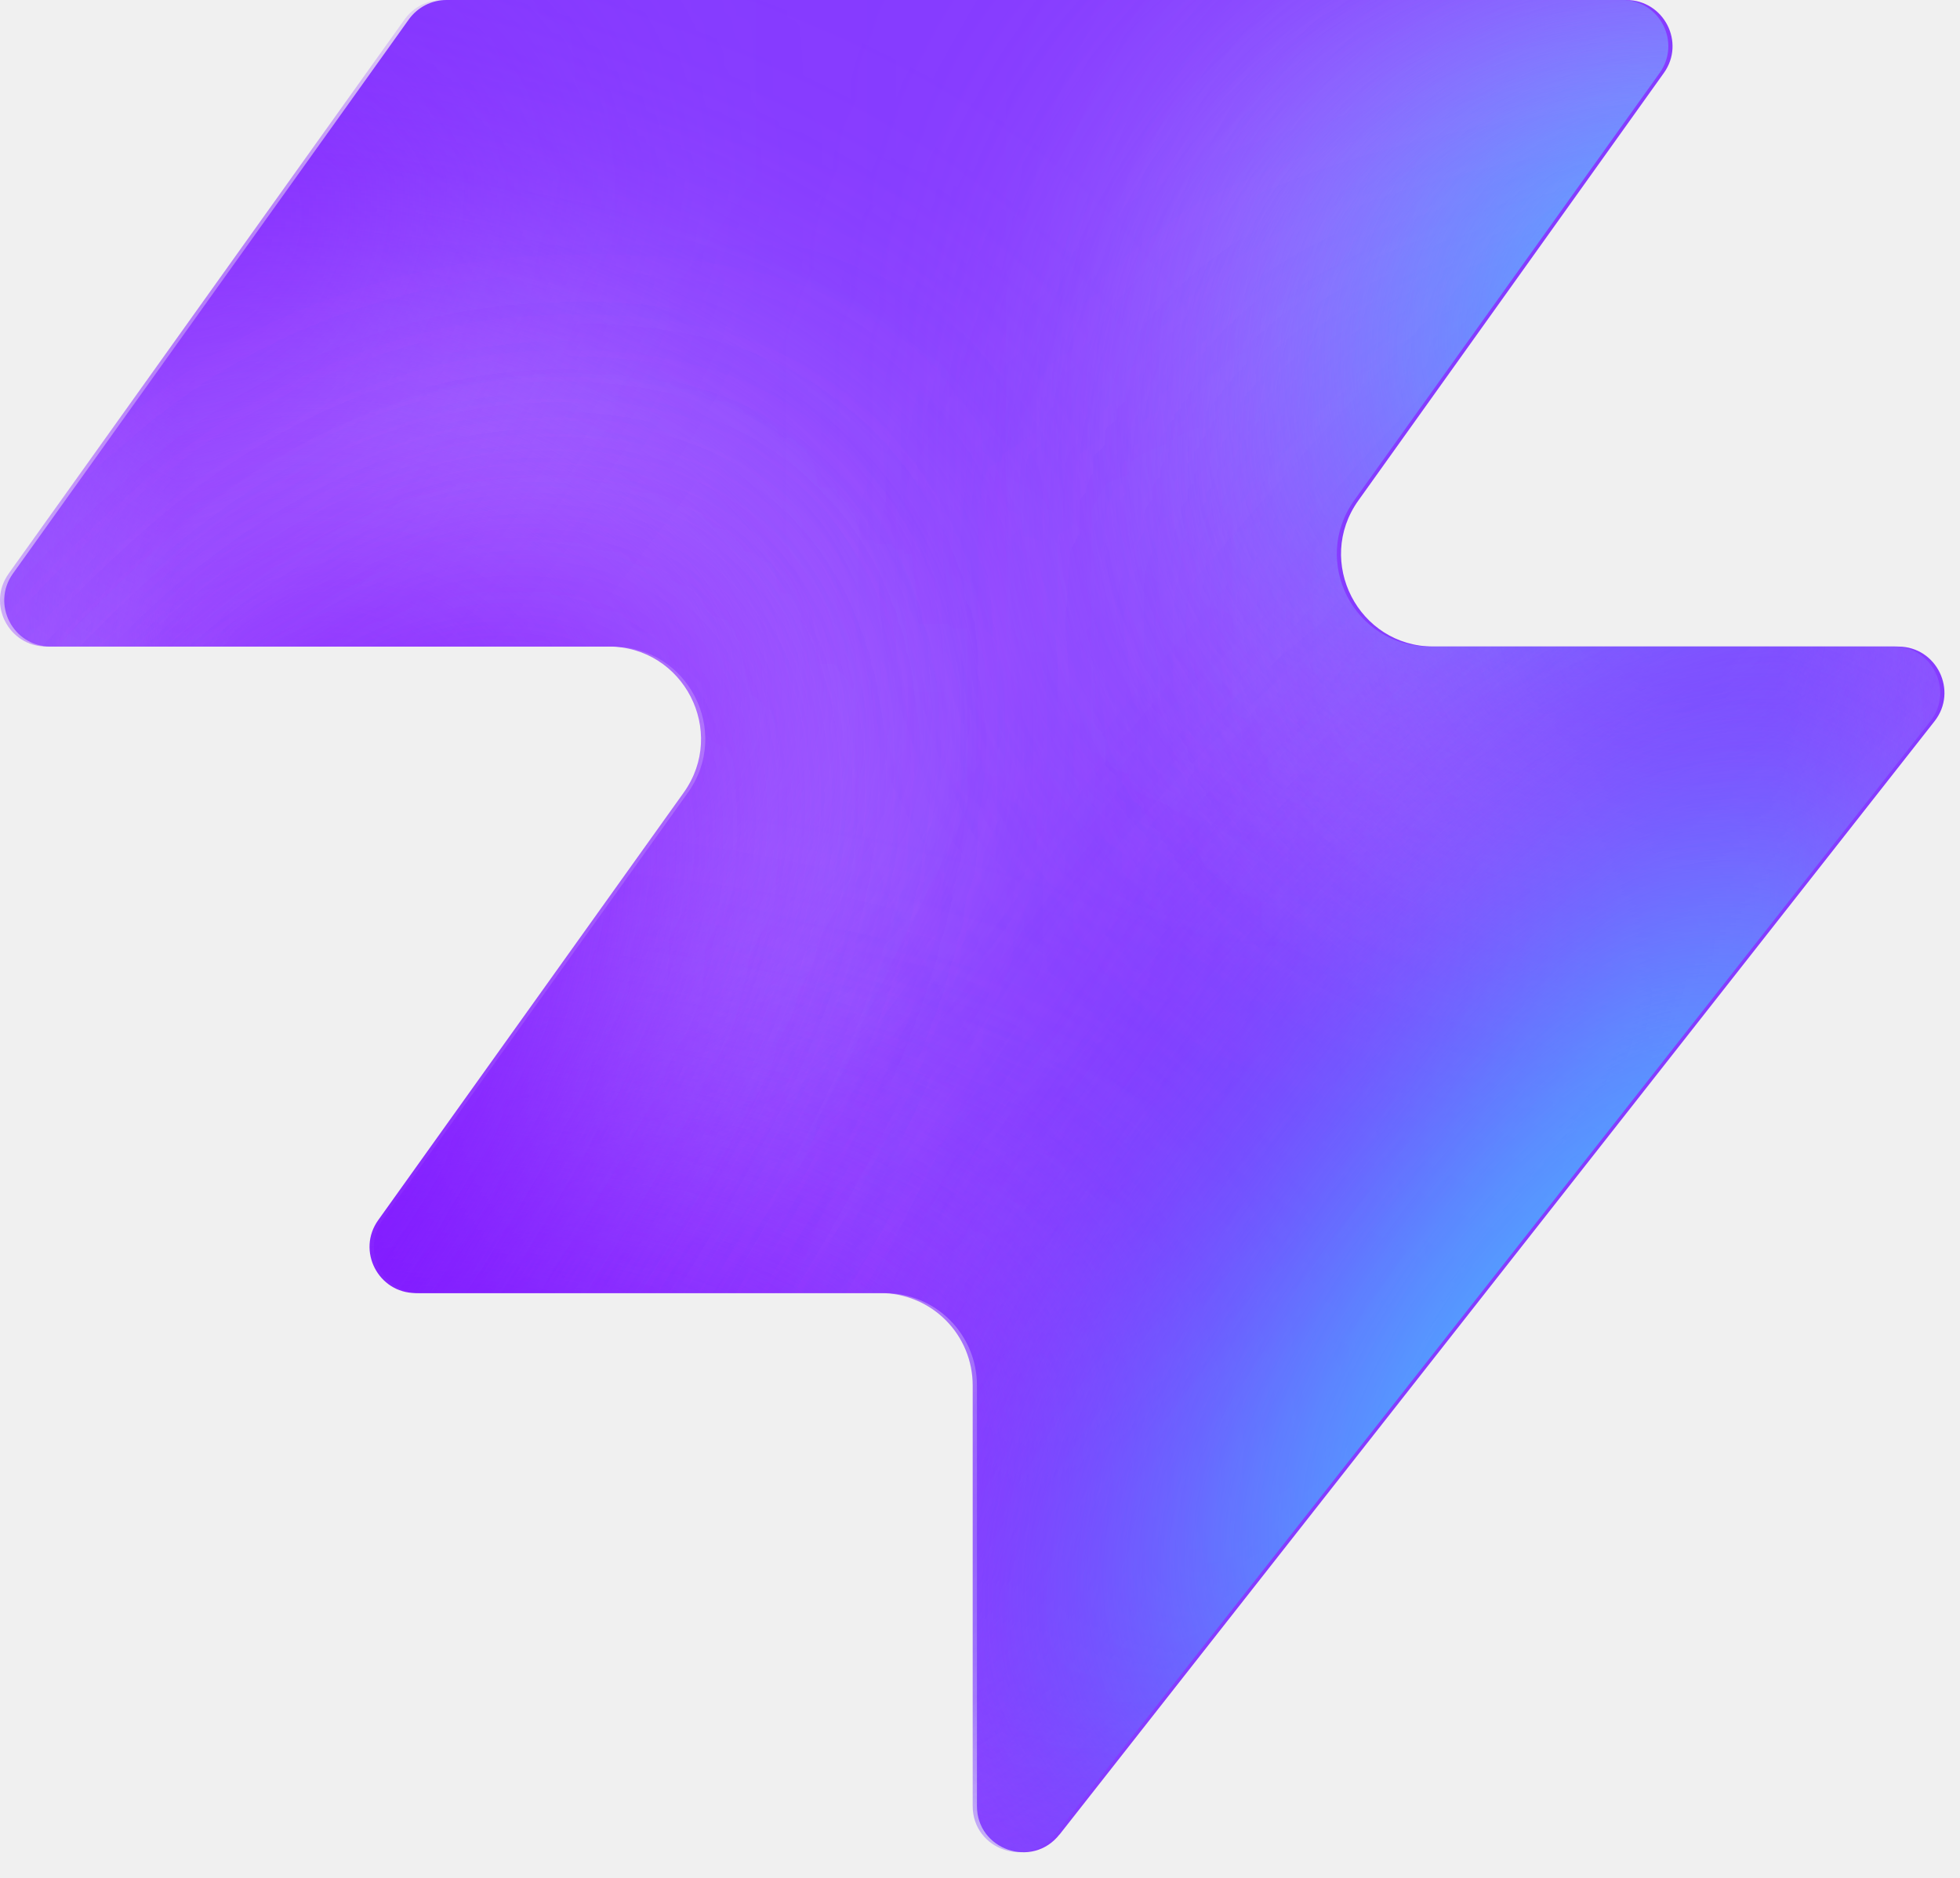
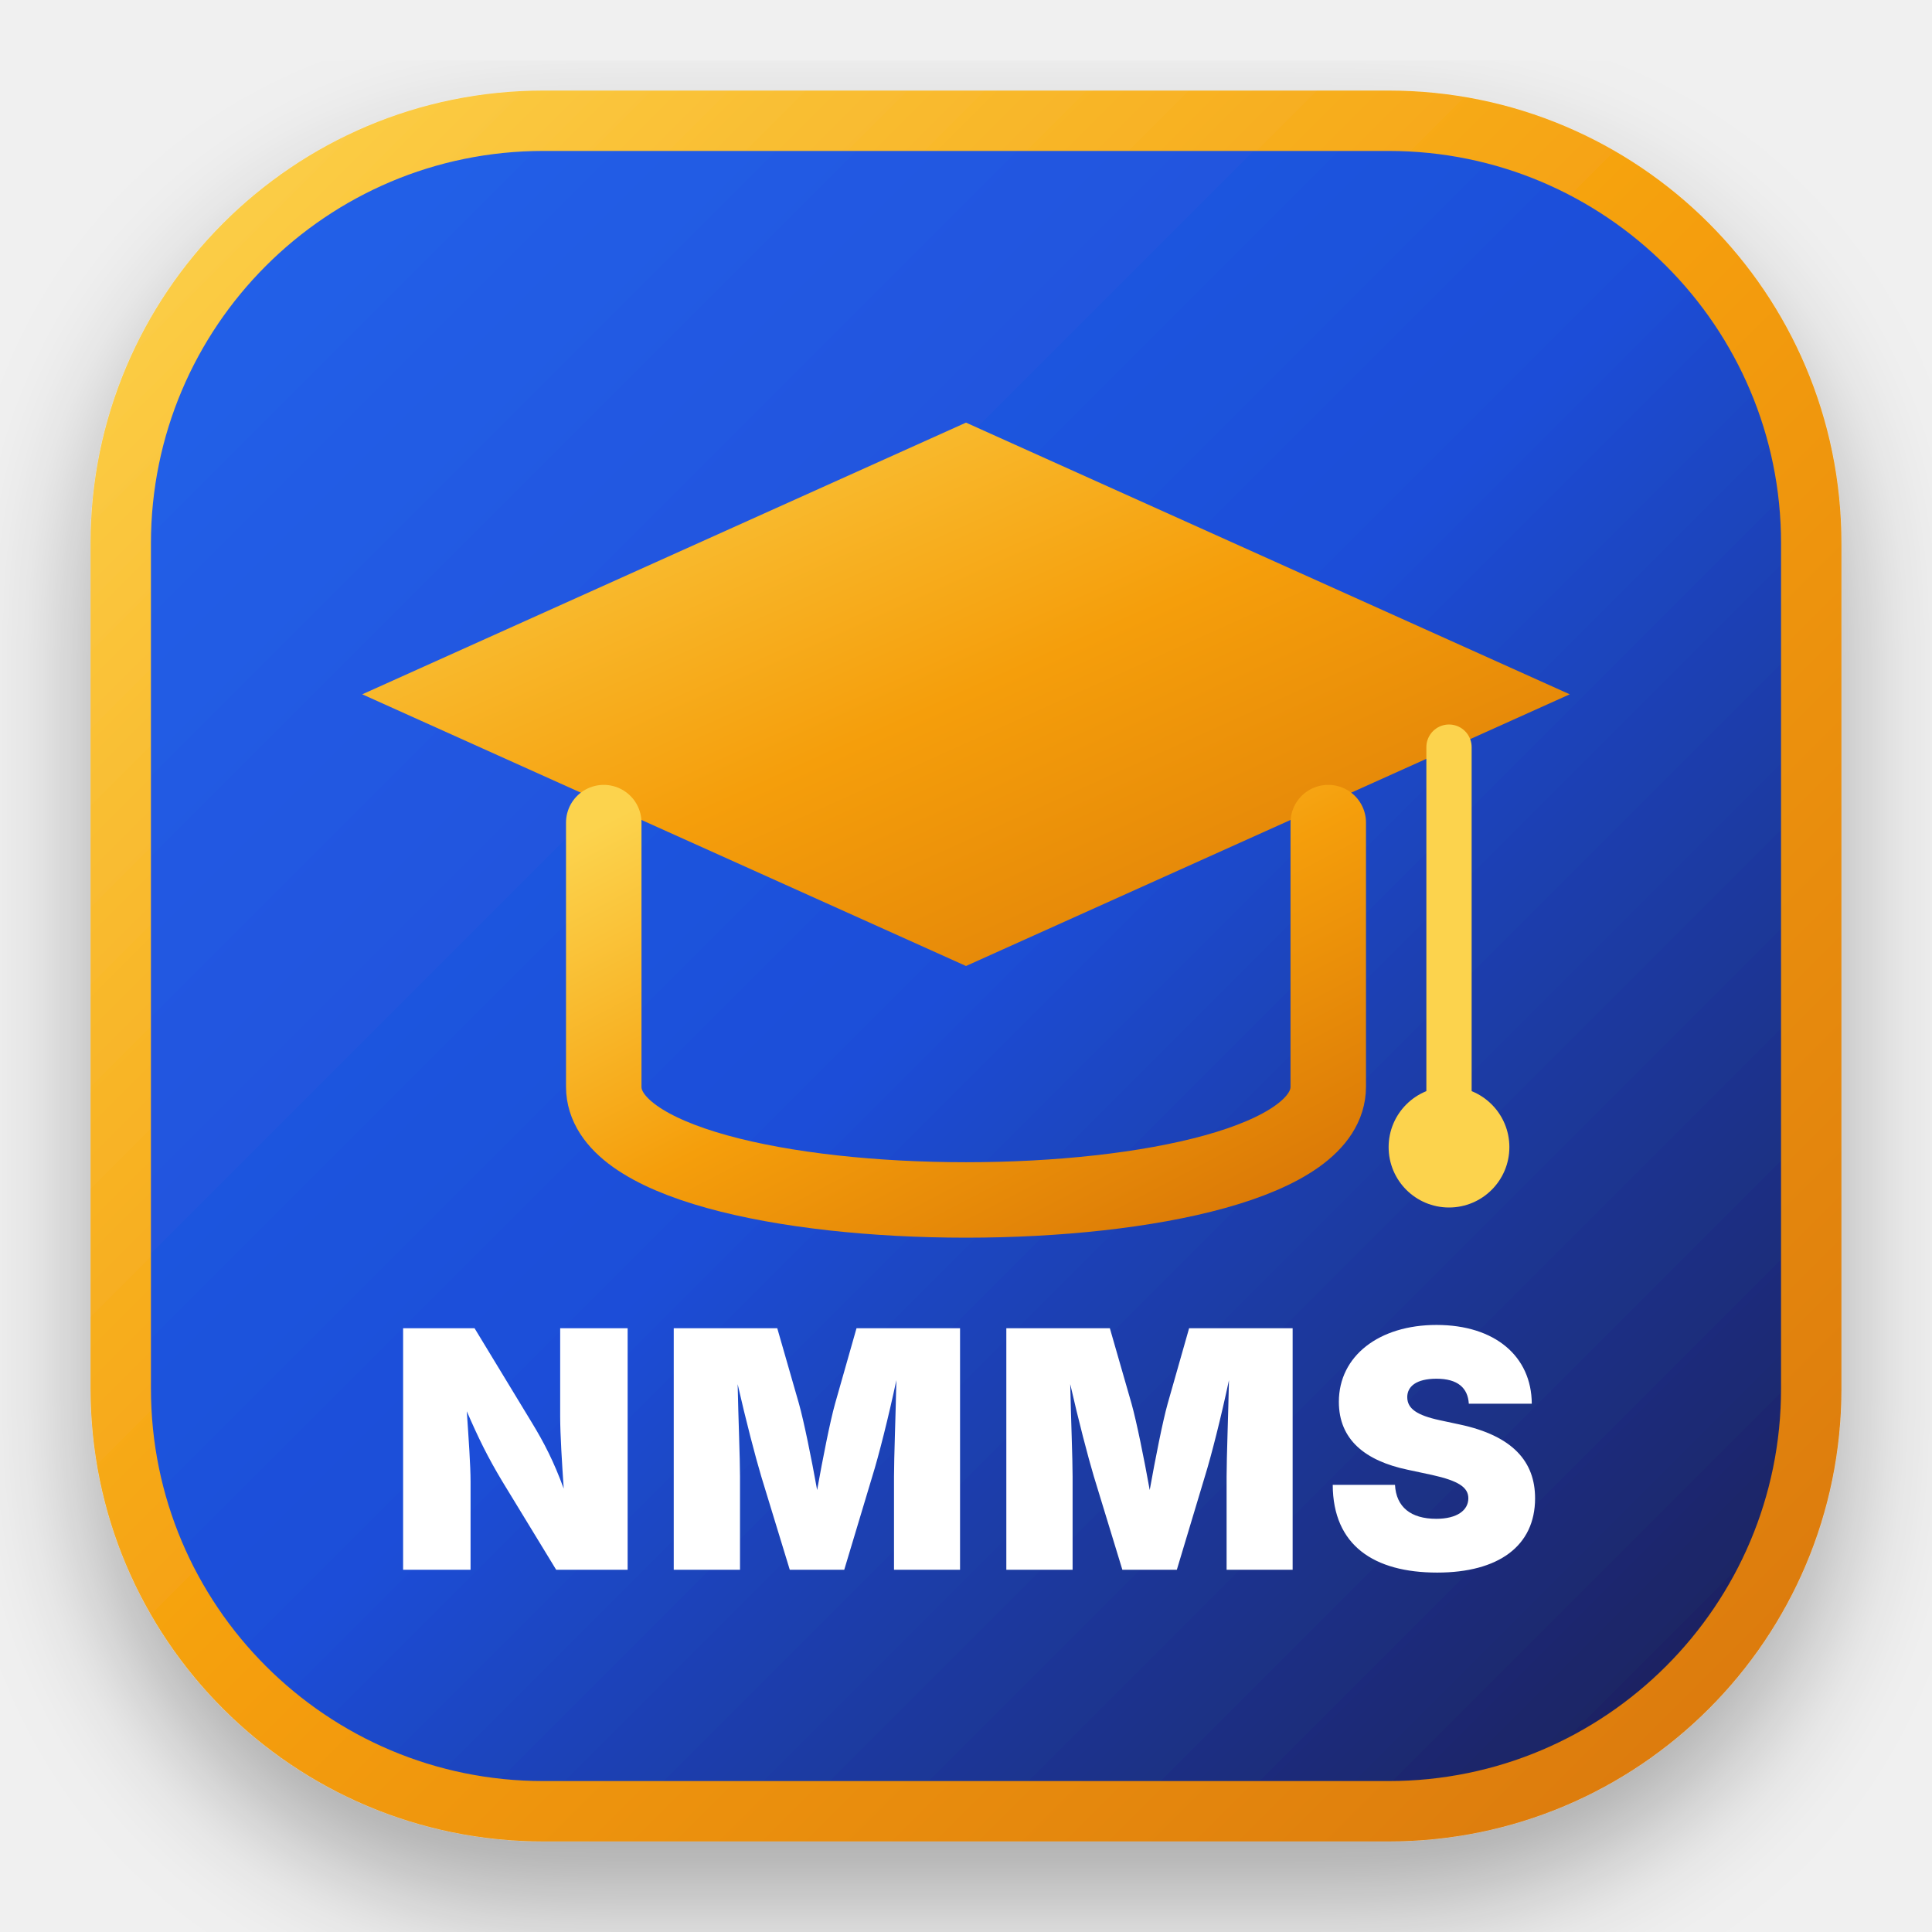
- <svg xmlns="http://www.w3.org/2000/svg" width="48" height="46" fill="none" viewBox="0 0 48 46">
-   <path fill="#863bff" d="M25.946 44.938c-.664.845-2.021.375-2.021-.698V33.937a2.26 2.26 0 0 0-2.262-2.262H10.287c-.92 0-1.456-1.04-.92-1.788l7.48-10.471c1.07-1.497 0-3.578-1.842-3.578H1.237c-.92 0-1.456-1.04-.92-1.788L10.013.474c.214-.297.556-.474.92-.474h28.894c.92 0 1.456 1.04.92 1.788l-7.48 10.471c-1.07 1.498 0 3.579 1.842 3.579h11.377c.943 0 1.473 1.088.89 1.83L25.947 44.94z" style="fill:#863bff;fill:color(display-p3 .525 .23 1);fill-opacity:1" />
-   <mask id="a" width="48" height="46" x="0" y="0" maskUnits="userSpaceOnUse" style="mask-type:alpha">
-     <path fill="#000" d="M25.842 44.938c-.664.844-2.021.375-2.021-.698V33.937a2.26 2.26 0 0 0-2.262-2.262H10.183c-.92 0-1.456-1.04-.92-1.788l7.48-10.471c1.07-1.498 0-3.579-1.842-3.579H1.133c-.92 0-1.456-1.04-.92-1.787L9.91.473c.214-.297.556-.474.92-.474h28.894c.92 0 1.456 1.04.92 1.788l-7.48 10.471c-1.07 1.498 0 3.578 1.842 3.578h11.377c.943 0 1.473 1.088.89 1.832L25.843 44.94z" style="fill:#000;fill-opacity:1" />
-   </mask>
-   <g mask="url(#a)">
-     <g filter="url(#b)">
-       <ellipse cx="5.508" cy="14.704" fill="#ede6ff" rx="5.508" ry="14.704" style="fill:#ede6ff;fill:color(display-p3 .927 .903 1);fill-opacity:1" transform="matrix(.00324 1 1 -.00324 -4.47 31.516)" />
-     </g>
-     <g filter="url(#c)">
-       <ellipse cx="10.399" cy="29.851" fill="#ede6ff" rx="10.399" ry="29.851" style="fill:#ede6ff;fill:color(display-p3 .927 .903 1);fill-opacity:1" transform="matrix(.00324 1 1 -.00324 -39.328 7.883)" />
-     </g>
-     <g filter="url(#d)">
-       <ellipse cx="5.508" cy="30.487" fill="#7e14ff" rx="5.508" ry="30.487" style="fill:#7e14ff;fill:color(display-p3 .492 .077 1);fill-opacity:1" transform="rotate(89.814 -25.913 -14.639)scale(1 -1)" />
-     </g>
-     <g filter="url(#e)">
-       <ellipse cx="5.508" cy="30.599" fill="#7e14ff" rx="5.508" ry="30.599" style="fill:#7e14ff;fill:color(display-p3 .492 .077 1);fill-opacity:1" transform="rotate(89.814 -32.644 -3.334)scale(1 -1)" />
-     </g>
-     <g filter="url(#f)">
-       <ellipse cx="5.508" cy="30.599" fill="#7e14ff" rx="5.508" ry="30.599" style="fill:#7e14ff;fill:color(display-p3 .492 .077 1);fill-opacity:1" transform="matrix(.00324 1 1 -.00324 -34.34 30.47)" />
-     </g>
-     <g filter="url(#g)">
-       <ellipse cx="14.072" cy="22.078" fill="#ede6ff" rx="14.072" ry="22.078" style="fill:#ede6ff;fill:color(display-p3 .927 .903 1);fill-opacity:1" transform="rotate(93.35 24.506 48.493)scale(-1 1)" />
-     </g>
-     <g filter="url(#h)">
-       <ellipse cx="3.47" cy="21.501" fill="#7e14ff" rx="3.47" ry="21.501" style="fill:#7e14ff;fill:color(display-p3 .492 .077 1);fill-opacity:1" transform="rotate(89.009 28.708 47.59)scale(-1 1)" />
-     </g>
-     <g filter="url(#i)">
-       <ellipse cx="3.47" cy="21.501" fill="#7e14ff" rx="3.47" ry="21.501" style="fill:#7e14ff;fill:color(display-p3 .492 .077 1);fill-opacity:1" transform="rotate(89.009 28.708 47.59)scale(-1 1)" />
-     </g>
-     <g filter="url(#j)">
-       <ellipse cx=".387" cy="8.972" fill="#7e14ff" rx="4.407" ry="29.108" style="fill:#7e14ff;fill:color(display-p3 .492 .077 1);fill-opacity:1" transform="rotate(39.51 .387 8.972)" />
-     </g>
-     <g filter="url(#k)">
-       <ellipse cx="47.523" cy="-6.092" fill="#7e14ff" rx="4.407" ry="29.108" style="fill:#7e14ff;fill:color(display-p3 .492 .077 1);fill-opacity:1" transform="rotate(37.892 47.523 -6.092)" />
-     </g>
-     <g filter="url(#l)">
-       <ellipse cx="41.412" cy="6.333" fill="#47bfff" rx="5.971" ry="9.665" style="fill:#47bfff;fill:color(display-p3 .28 .748 1);fill-opacity:1" transform="rotate(37.892 41.412 6.333)" />
-     </g>
-     <g filter="url(#m)">
-       <ellipse cx="-1.879" cy="38.332" fill="#7e14ff" rx="4.407" ry="29.108" style="fill:#7e14ff;fill:color(display-p3 .492 .077 1);fill-opacity:1" transform="rotate(37.892 -1.88 38.332)" />
-     </g>
-     <g filter="url(#n)">
-       <ellipse cx="-1.879" cy="38.332" fill="#7e14ff" rx="4.407" ry="29.108" style="fill:#7e14ff;fill:color(display-p3 .492 .077 1);fill-opacity:1" transform="rotate(37.892 -1.88 38.332)" />
-     </g>
-     <g filter="url(#o)">
-       <ellipse cx="35.651" cy="29.907" fill="#7e14ff" rx="4.407" ry="29.108" style="fill:#7e14ff;fill:color(display-p3 .492 .077 1);fill-opacity:1" transform="rotate(37.892 35.651 29.907)" />
-     </g>
-     <g filter="url(#p)">
-       <ellipse cx="38.418" cy="32.4" fill="#47bfff" rx="5.971" ry="15.297" style="fill:#47bfff;fill:color(display-p3 .28 .748 1);fill-opacity:1" transform="rotate(37.892 38.418 32.4)" />
-     </g>
-   </g>
+ <svg xmlns="http://www.w3.org/2000/svg" viewBox="0 0 128 128" width="100%" height="100%">
  <defs>
-     <filter id="b" width="60.045" height="41.654" x="-19.77" y="16.149" color-interpolation-filters="sRGB" filterUnits="userSpaceOnUse">
-       <feFlood flood-opacity="0" result="BackgroundImageFix" />
-       <feBlend in="SourceGraphic" in2="BackgroundImageFix" result="shape" />
-       <feGaussianBlur result="effect1_foregroundBlur_2002_17158" stdDeviation="7.659" />
-     </filter>
-     <filter id="c" width="90.34" height="51.437" x="-54.613" y="-7.533" color-interpolation-filters="sRGB" filterUnits="userSpaceOnUse">
-       <feFlood flood-opacity="0" result="BackgroundImageFix" />
-       <feBlend in="SourceGraphic" in2="BackgroundImageFix" result="shape" />
-       <feGaussianBlur result="effect1_foregroundBlur_2002_17158" stdDeviation="7.659" />
-     </filter>
-     <filter id="d" width="79.355" height="29.4" x="-49.64" y="2.03" color-interpolation-filters="sRGB" filterUnits="userSpaceOnUse">
-       <feFlood flood-opacity="0" result="BackgroundImageFix" />
-       <feBlend in="SourceGraphic" in2="BackgroundImageFix" result="shape" />
-       <feGaussianBlur result="effect1_foregroundBlur_2002_17158" stdDeviation="4.596" />
-     </filter>
-     <filter id="e" width="79.579" height="29.4" x="-45.045" y="20.029" color-interpolation-filters="sRGB" filterUnits="userSpaceOnUse">
-       <feFlood flood-opacity="0" result="BackgroundImageFix" />
-       <feBlend in="SourceGraphic" in2="BackgroundImageFix" result="shape" />
-       <feGaussianBlur result="effect1_foregroundBlur_2002_17158" stdDeviation="4.596" />
-     </filter>
-     <filter id="f" width="79.579" height="29.4" x="-43.513" y="21.178" color-interpolation-filters="sRGB" filterUnits="userSpaceOnUse">
-       <feFlood flood-opacity="0" result="BackgroundImageFix" />
-       <feBlend in="SourceGraphic" in2="BackgroundImageFix" result="shape" />
-       <feGaussianBlur result="effect1_foregroundBlur_2002_17158" stdDeviation="4.596" />
-     </filter>
-     <filter id="g" width="74.749" height="58.852" x="15.756" y="-17.901" color-interpolation-filters="sRGB" filterUnits="userSpaceOnUse">
-       <feFlood flood-opacity="0" result="BackgroundImageFix" />
-       <feBlend in="SourceGraphic" in2="BackgroundImageFix" result="shape" />
-       <feGaussianBlur result="effect1_foregroundBlur_2002_17158" stdDeviation="7.659" />
-     </filter>
-     <filter id="h" width="61.377" height="25.362" x="23.548" y="2.284" color-interpolation-filters="sRGB" filterUnits="userSpaceOnUse">
-       <feFlood flood-opacity="0" result="BackgroundImageFix" />
-       <feBlend in="SourceGraphic" in2="BackgroundImageFix" result="shape" />
-       <feGaussianBlur result="effect1_foregroundBlur_2002_17158" stdDeviation="4.596" />
-     </filter>
-     <filter id="i" width="61.377" height="25.362" x="23.548" y="2.284" color-interpolation-filters="sRGB" filterUnits="userSpaceOnUse">
-       <feFlood flood-opacity="0" result="BackgroundImageFix" />
-       <feBlend in="SourceGraphic" in2="BackgroundImageFix" result="shape" />
-       <feGaussianBlur result="effect1_foregroundBlur_2002_17158" stdDeviation="4.596" />
-     </filter>
-     <filter id="j" width="56.045" height="63.649" x="-27.636" y="-22.853" color-interpolation-filters="sRGB" filterUnits="userSpaceOnUse">
-       <feFlood flood-opacity="0" result="BackgroundImageFix" />
-       <feBlend in="SourceGraphic" in2="BackgroundImageFix" result="shape" />
-       <feGaussianBlur result="effect1_foregroundBlur_2002_17158" stdDeviation="4.596" />
-     </filter>
-     <filter id="k" width="54.814" height="64.646" x="20.116" y="-38.415" color-interpolation-filters="sRGB" filterUnits="userSpaceOnUse">
-       <feFlood flood-opacity="0" result="BackgroundImageFix" />
-       <feBlend in="SourceGraphic" in2="BackgroundImageFix" result="shape" />
-       <feGaussianBlur result="effect1_foregroundBlur_2002_17158" stdDeviation="4.596" />
-     </filter>
-     <filter id="l" width="33.541" height="35.313" x="24.641" y="-11.323" color-interpolation-filters="sRGB" filterUnits="userSpaceOnUse">
-       <feFlood flood-opacity="0" result="BackgroundImageFix" />
-       <feBlend in="SourceGraphic" in2="BackgroundImageFix" result="shape" />
-       <feGaussianBlur result="effect1_foregroundBlur_2002_17158" stdDeviation="4.596" />
-     </filter>
-     <filter id="m" width="54.814" height="64.646" x="-29.286" y="6.009" color-interpolation-filters="sRGB" filterUnits="userSpaceOnUse">
-       <feFlood flood-opacity="0" result="BackgroundImageFix" />
-       <feBlend in="SourceGraphic" in2="BackgroundImageFix" result="shape" />
-       <feGaussianBlur result="effect1_foregroundBlur_2002_17158" stdDeviation="4.596" />
-     </filter>
-     <filter id="n" width="54.814" height="64.646" x="-29.286" y="6.009" color-interpolation-filters="sRGB" filterUnits="userSpaceOnUse">
-       <feFlood flood-opacity="0" result="BackgroundImageFix" />
-       <feBlend in="SourceGraphic" in2="BackgroundImageFix" result="shape" />
-       <feGaussianBlur result="effect1_foregroundBlur_2002_17158" stdDeviation="4.596" />
-     </filter>
-     <filter id="o" width="54.814" height="64.646" x="8.244" y="-2.416" color-interpolation-filters="sRGB" filterUnits="userSpaceOnUse">
-       <feFlood flood-opacity="0" result="BackgroundImageFix" />
-       <feBlend in="SourceGraphic" in2="BackgroundImageFix" result="shape" />
-       <feGaussianBlur result="effect1_foregroundBlur_2002_17158" stdDeviation="4.596" />
-     </filter>
-     <filter id="p" width="39.409" height="43.623" x="18.713" y="10.588" color-interpolation-filters="sRGB" filterUnits="userSpaceOnUse">
-       <feFlood flood-opacity="0" result="BackgroundImageFix" />
-       <feBlend in="SourceGraphic" in2="BackgroundImageFix" result="shape" />
-       <feGaussianBlur result="effect1_foregroundBlur_2002_17158" stdDeviation="4.596" />
+     <linearGradient id="shieldGrad" x1="0%" y1="0%" x2="100%" y2="100%">
+       <stop offset="0%" stop-color="#2563EB" />
+       <stop offset="50%" stop-color="#1D4ED8" />
+       <stop offset="100%" stop-color="#1E1B4B" />
+     </linearGradient>
+     <linearGradient id="goldGrad" x1="0%" y1="0%" x2="100%" y2="100%">
+       <stop offset="0%" stop-color="#FCD34D" />
+       <stop offset="50%" stop-color="#F59E0B" />
+       <stop offset="100%" stop-color="#D97706" />
+     </linearGradient>
+     <filter id="shadow" x="-10%" y="-10%" width="120%" height="120%">
+       <feDropShadow dx="0" dy="4" stdDeviation="4" flood-opacity="0.3" />
    </filter>
  </defs>
+   <rect x="8" y="8" width="112" height="112" rx="28" fill="url(#shieldGrad)" stroke="url(#goldGrad)" stroke-width="4" filter="url(#shadow)" />
+   <path d="M64 28 L104 46 L64 64 L24 46 Z" fill="url(#goldGrad)" />
+   <path d="M40 54.5 V72 C40 82 88 82 88 72 V54.5" fill="none" stroke="url(#goldGrad)" stroke-width="5" stroke-linecap="round" />
+   <path d="M96 49.5 V74" fill="none" stroke="#FCD34D" stroke-width="3" stroke-linecap="round" />
+   <circle cx="96" cy="76" r="4" fill="#FCD34D" />
+   <text x="64" y="104" text-anchor="middle" font-family="system-ui, -apple-system, sans-serif" font-weight="900" font-size="22" fill="#FFFFFF" letter-spacing="1">NMMS</text>
</svg>
